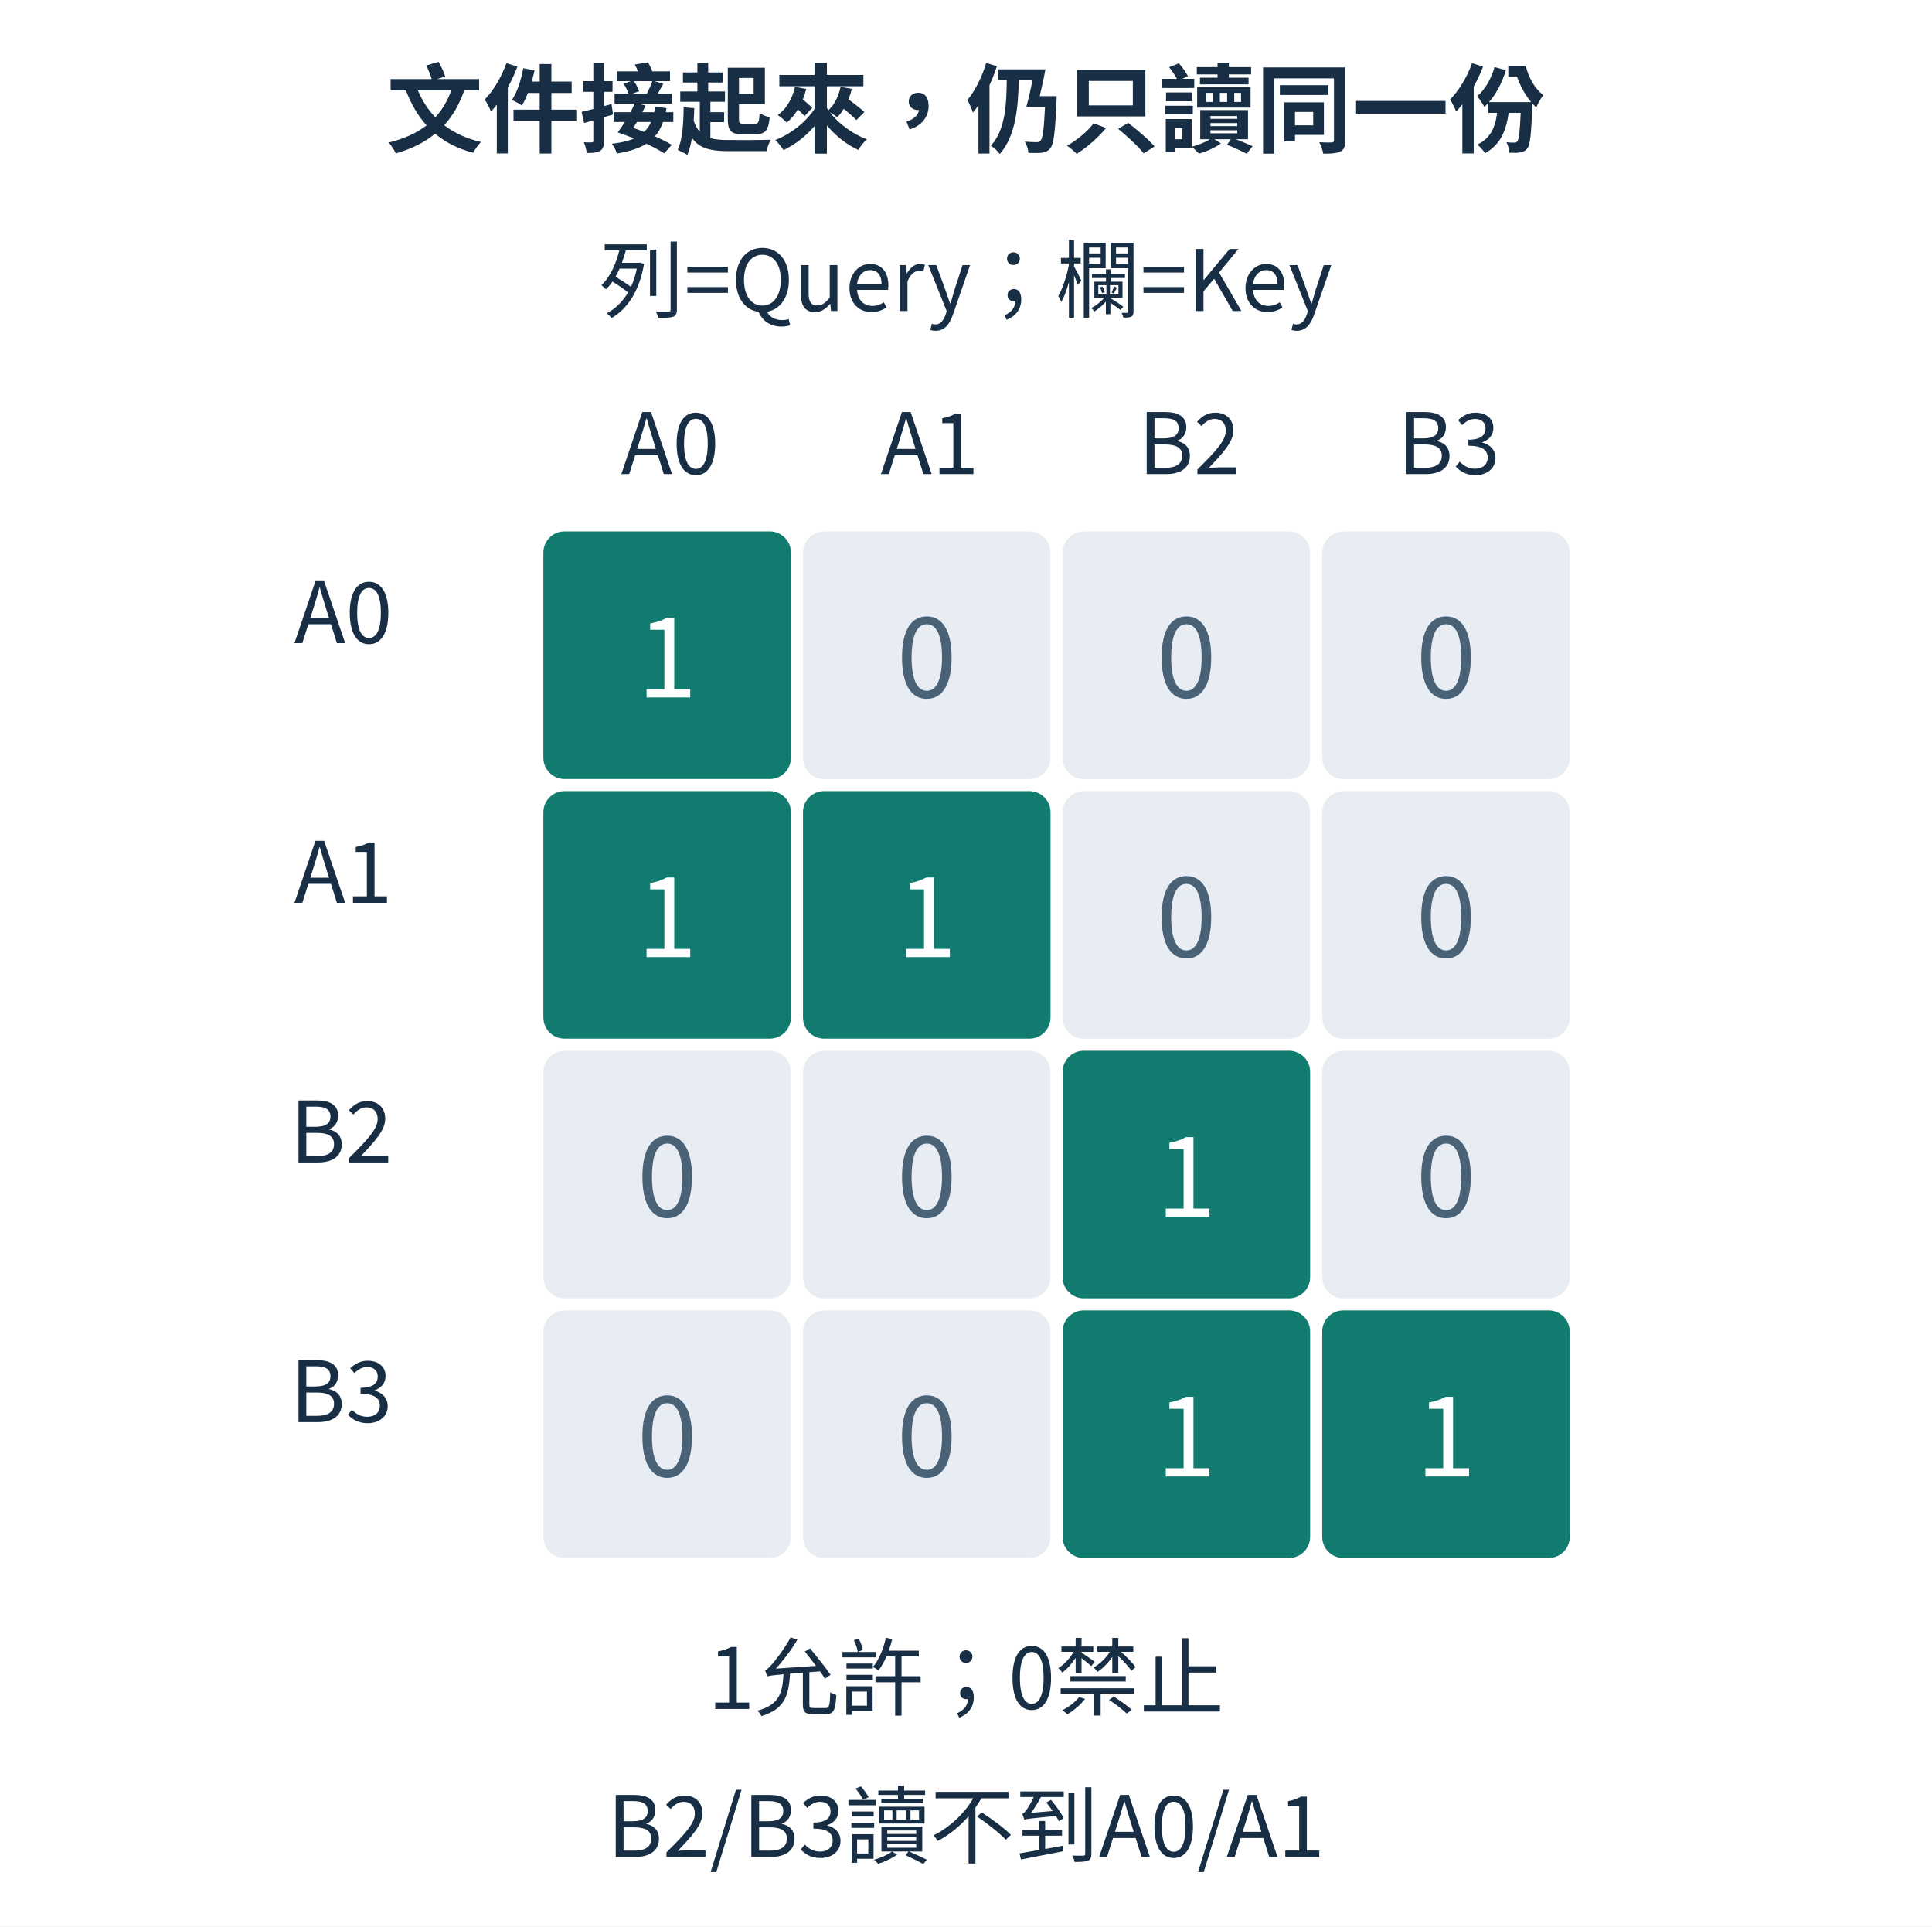
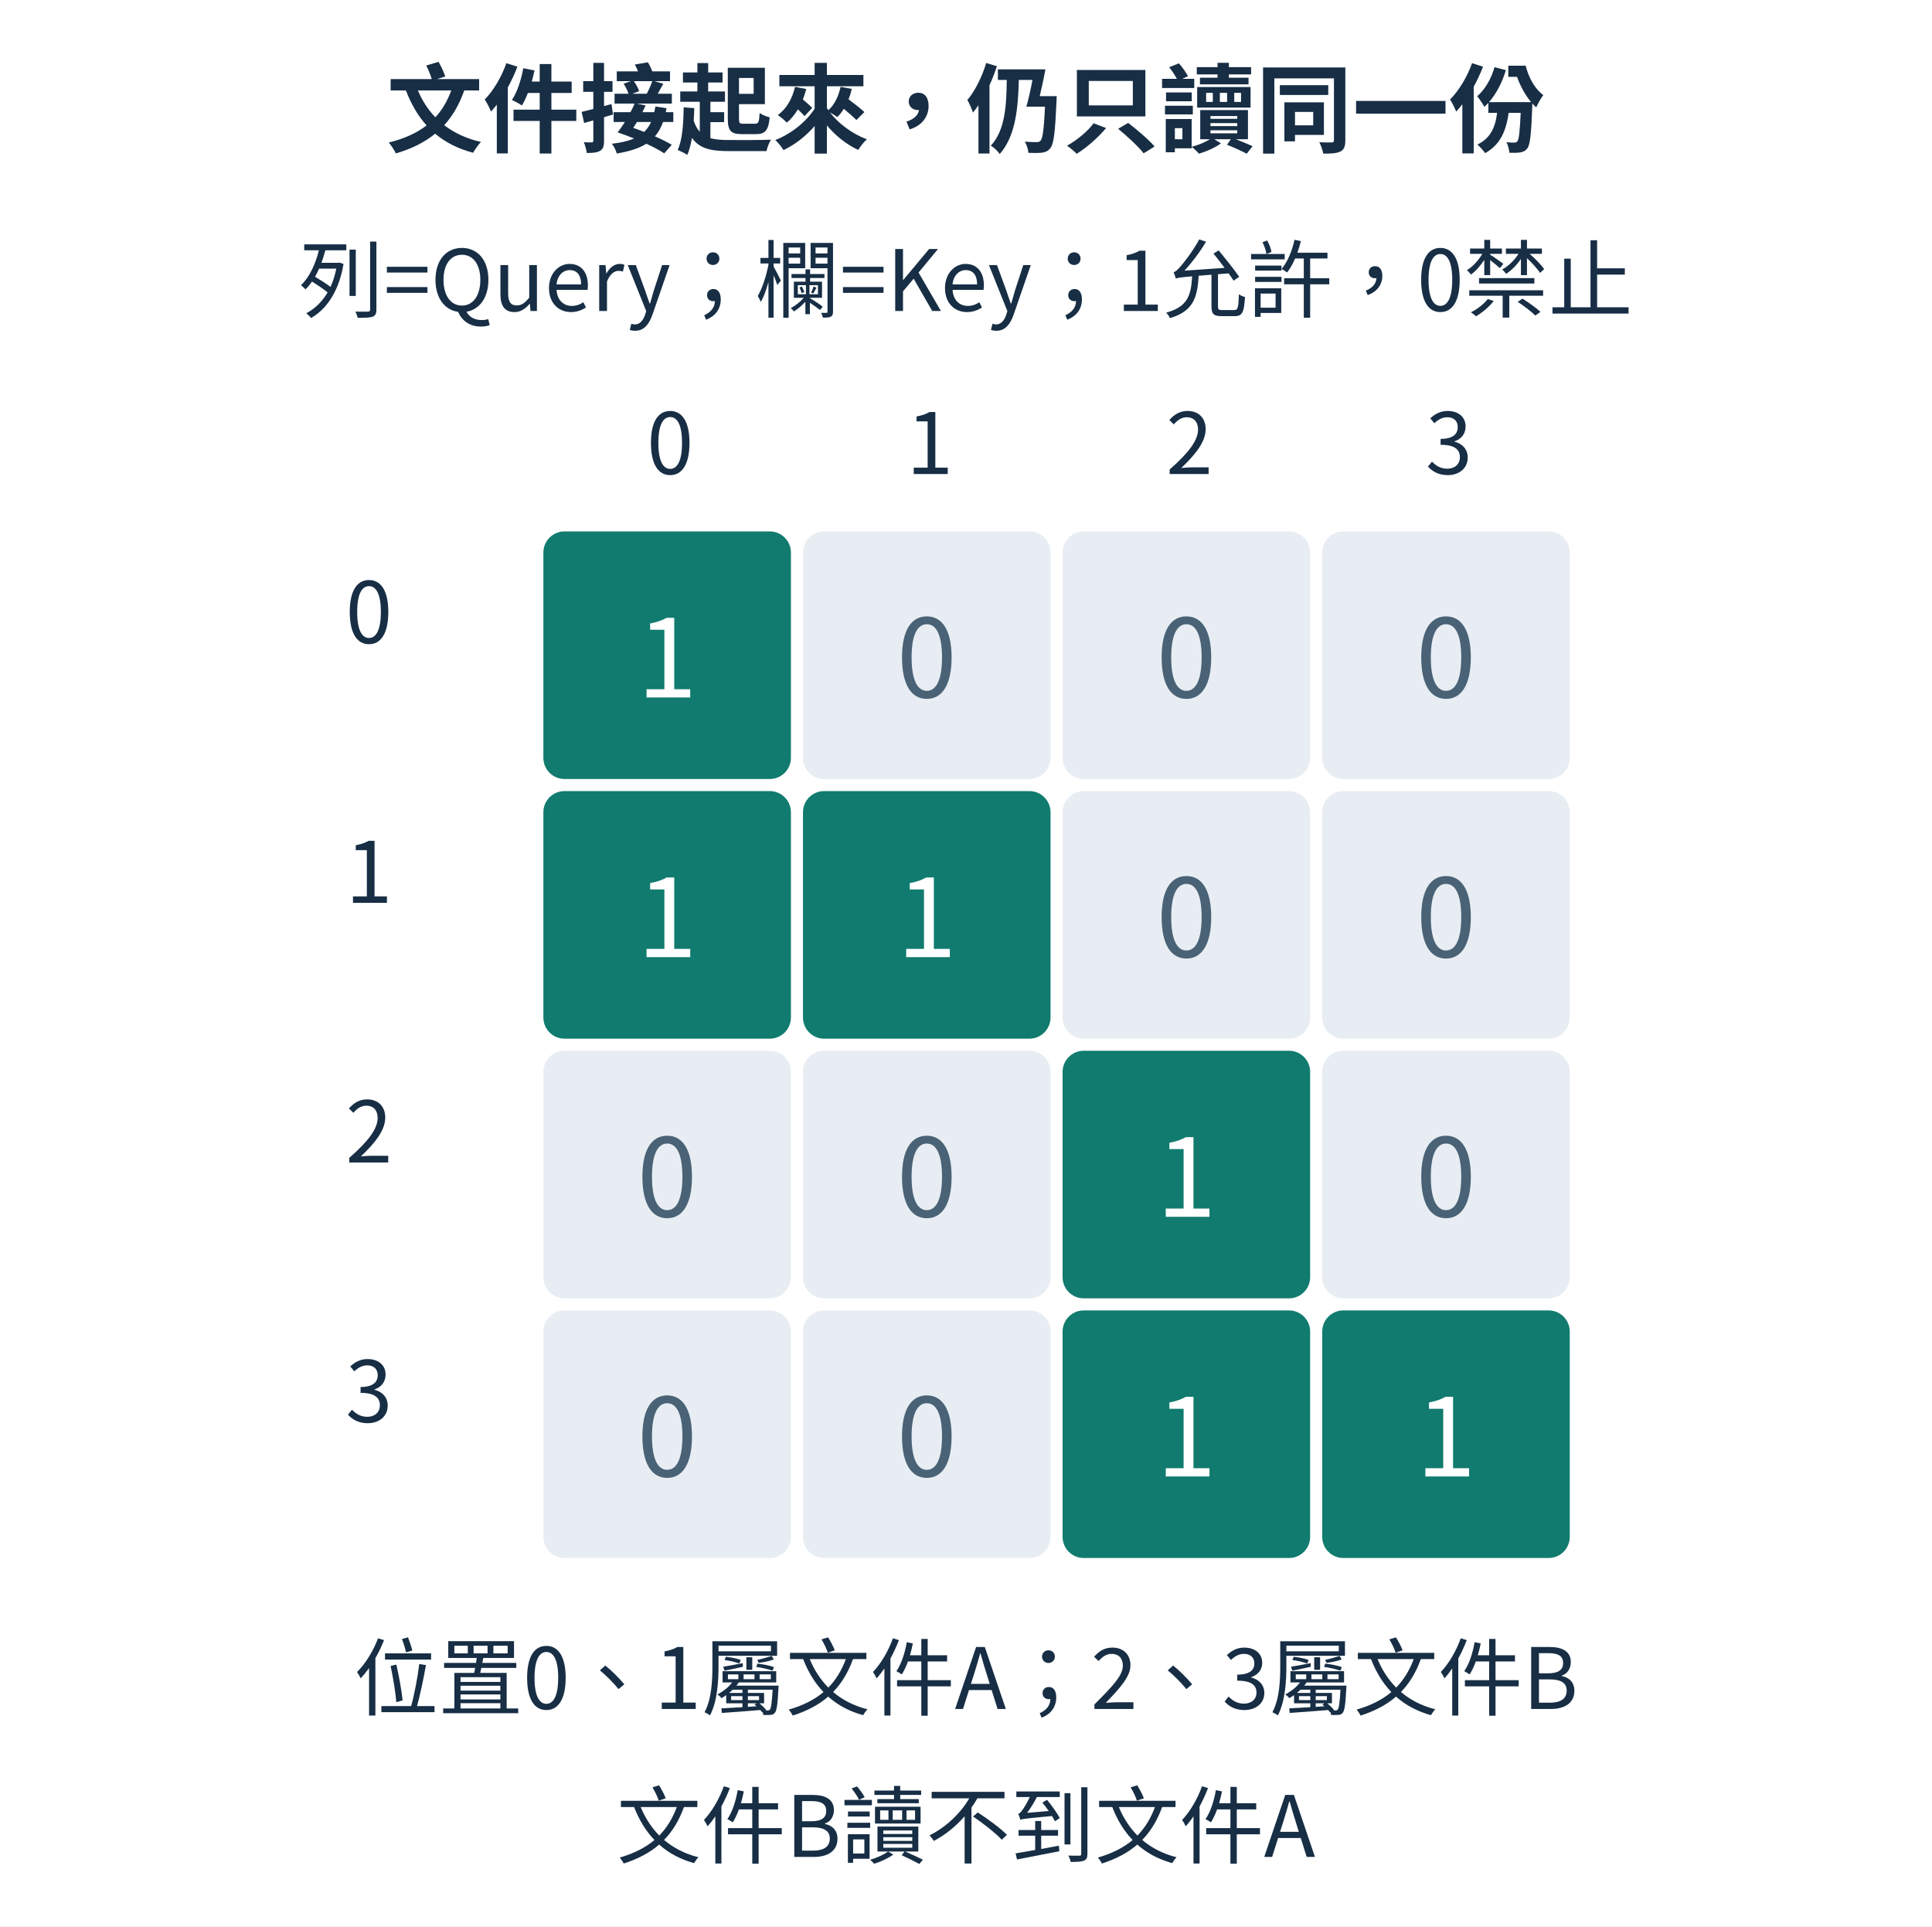
<svg xmlns="http://www.w3.org/2000/svg" viewBox="0 0 640 638" role="img" aria-labelledby="title desc">
  <defs>
    <marker id="arrow" markerUnits="userSpaceOnUse" markerWidth="12" markerHeight="12" refX="10" refY="5" orient="auto">
      <path d="M0,0 L10,5 L0,10" fill="#496276" />
    </marker>
    <marker id="arrow-blue" markerUnits="userSpaceOnUse" markerWidth="12" markerHeight="12" refX="10" refY="5" orient="auto">
      <path d="M0,0 L10,5 L0,10" fill="#245ba8" />
    </marker>
    <marker id="arrow-teal" markerUnits="userSpaceOnUse" markerWidth="12" markerHeight="12" refX="10" refY="5" orient="auto">
      <path d="M0,0 L10,5 L0,10" fill="#107b6e" />
    </marker>
    <marker id="arrow-orange" markerUnits="userSpaceOnUse" markerWidth="12" markerHeight="12" refX="10" refY="5" orient="auto">
      <path d="M0,0 L10,5 L0,10" fill="#ac5016" />
    </marker>
  </defs>
  <style>text{font-family:"Noto Sans CJK TC","Noto Sans CJK SC",sans-serif;fill:#172e45;font-size:30px} .small{font-size:28px} .title{font-size:32px;font-weight:700} .number{font-variant-numeric:tabular-nums}</style>
  <rect width="640" height="638" fill="#fff" />
  <text x="320" y="48" text-anchor="middle" class="title" style="fill:#172e45;">文件接起來，仍只讀同一份</text>
-   <text x="320" y="103" text-anchor="middle" class="small" style="fill:#172e45;">列=Query；欄=Key</text>
-   <text x="222" y="157" text-anchor="middle" class="small" style="fill:#172e45;">A0</text>
-   <text x="308" y="157" text-anchor="middle" class="small" style="fill:#172e45;">A1</text>
-   <text x="394" y="157" text-anchor="middle" class="small" style="fill:#172e45;">B2</text>
-   <text x="480" y="157" text-anchor="middle" class="small" style="fill:#172e45;">B3</text>
-   <text x="130" y="213" text-anchor="end" class="small" style="fill:#172e45;">A0</text>
+   <text x="320" y="103" text-anchor="middle" class="small" style="fill:#172e45;">列=Query；欄=Key；1允許，0禁止</text>
+   <text x="222" y="157" text-anchor="middle" class="small" style="fill:#172e45;">0</text>
+   <text x="308" y="157" text-anchor="middle" class="small" style="fill:#172e45;">1</text>
+   <text x="394" y="157" text-anchor="middle" class="small" style="fill:#172e45;">2</text>
+   <text x="480" y="157" text-anchor="middle" class="small" style="fill:#172e45;">3</text>
+   <text x="130" y="213" text-anchor="end" class="small" style="fill:#172e45;">0</text>
  <rect x="180" y="176" width="82" height="82" rx="7" fill="#107b6e" />
  <text x="221" y="231" text-anchor="middle" class="" style="fill:#fff;font-size:36px;">1</text>
  <rect x="266" y="176" width="82" height="82" rx="7" fill="#e7edf2" />
  <text x="307" y="231" text-anchor="middle" class="" style="fill:#496276;font-size:36px;">0</text>
  <rect x="352" y="176" width="82" height="82" rx="7" fill="#e7edf2" />
  <text x="393" y="231" text-anchor="middle" class="" style="fill:#496276;font-size:36px;">0</text>
  <rect x="438" y="176" width="82" height="82" rx="7" fill="#e7edf2" />
  <text x="479" y="231" text-anchor="middle" class="" style="fill:#496276;font-size:36px;">0</text>
-   <text x="130" y="299" text-anchor="end" class="small" style="fill:#172e45;">A1</text>
+   <text x="130" y="299" text-anchor="end" class="small" style="fill:#172e45;">1</text>
  <rect x="180" y="262" width="82" height="82" rx="7" fill="#107b6e" />
  <text x="221" y="317" text-anchor="middle" class="" style="fill:#fff;font-size:36px;">1</text>
  <rect x="266" y="262" width="82" height="82" rx="7" fill="#107b6e" />
  <text x="307" y="317" text-anchor="middle" class="" style="fill:#fff;font-size:36px;">1</text>
  <rect x="352" y="262" width="82" height="82" rx="7" fill="#e7edf2" />
  <text x="393" y="317" text-anchor="middle" class="" style="fill:#496276;font-size:36px;">0</text>
  <rect x="438" y="262" width="82" height="82" rx="7" fill="#e7edf2" />
  <text x="479" y="317" text-anchor="middle" class="" style="fill:#496276;font-size:36px;">0</text>
-   <text x="130" y="385" text-anchor="end" class="small" style="fill:#172e45;">B2</text>
+   <text x="130" y="385" text-anchor="end" class="small" style="fill:#172e45;">2</text>
  <rect x="180" y="348" width="82" height="82" rx="7" fill="#e7edf2" />
  <text x="221" y="403" text-anchor="middle" class="" style="fill:#496276;font-size:36px;">0</text>
  <rect x="266" y="348" width="82" height="82" rx="7" fill="#e7edf2" />
  <text x="307" y="403" text-anchor="middle" class="" style="fill:#496276;font-size:36px;">0</text>
  <rect x="352" y="348" width="82" height="82" rx="7" fill="#107b6e" />
  <text x="393" y="403" text-anchor="middle" class="" style="fill:#fff;font-size:36px;">1</text>
  <rect x="438" y="348" width="82" height="82" rx="7" fill="#e7edf2" />
  <text x="479" y="403" text-anchor="middle" class="" style="fill:#496276;font-size:36px;">0</text>
-   <text x="130" y="471" text-anchor="end" class="small" style="fill:#172e45;">B3</text>
+   <text x="130" y="471" text-anchor="end" class="small" style="fill:#172e45;">3</text>
  <rect x="180" y="434" width="82" height="82" rx="7" fill="#e7edf2" />
  <text x="221" y="489" text-anchor="middle" class="" style="fill:#496276;font-size:36px;">0</text>
  <rect x="266" y="434" width="82" height="82" rx="7" fill="#e7edf2" />
  <text x="307" y="489" text-anchor="middle" class="" style="fill:#496276;font-size:36px;">0</text>
  <rect x="352" y="434" width="82" height="82" rx="7" fill="#107b6e" />
  <text x="393" y="489" text-anchor="middle" class="" style="fill:#fff;font-size:36px;">1</text>
  <rect x="438" y="434" width="82" height="82" rx="7" fill="#107b6e" />
  <text x="479" y="489" text-anchor="middle" class="" style="fill:#fff;font-size:36px;">1</text>
-   <text x="320" y="566" text-anchor="middle" class="small" style="fill:#172e45;">1允許；0禁止</text>
-   <text x="320" y="615" text-anchor="middle" class="small" style="fill:#172e45;">B2/B3讀不到A0/A1</text>
+   <text x="320" y="566" text-anchor="middle" class="small" style="fill:#172e45;">位置0、1屬文件A；2、3屬文件B</text>
+   <text x="320" y="615" text-anchor="middle" class="small" style="fill:#172e45;">文件B讀不到文件A</text>
</svg>
